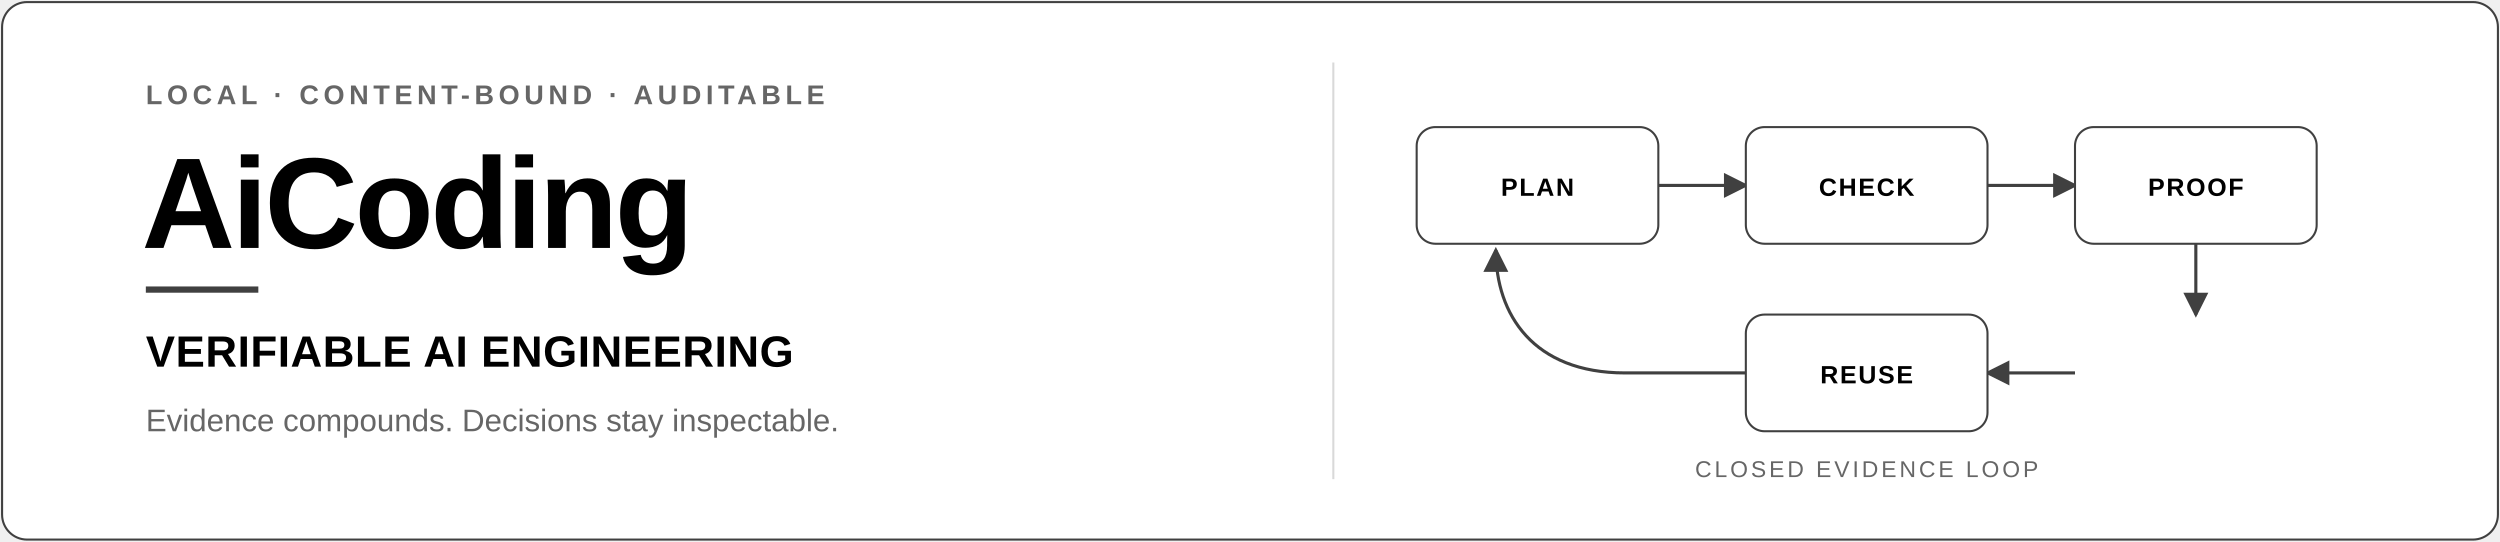
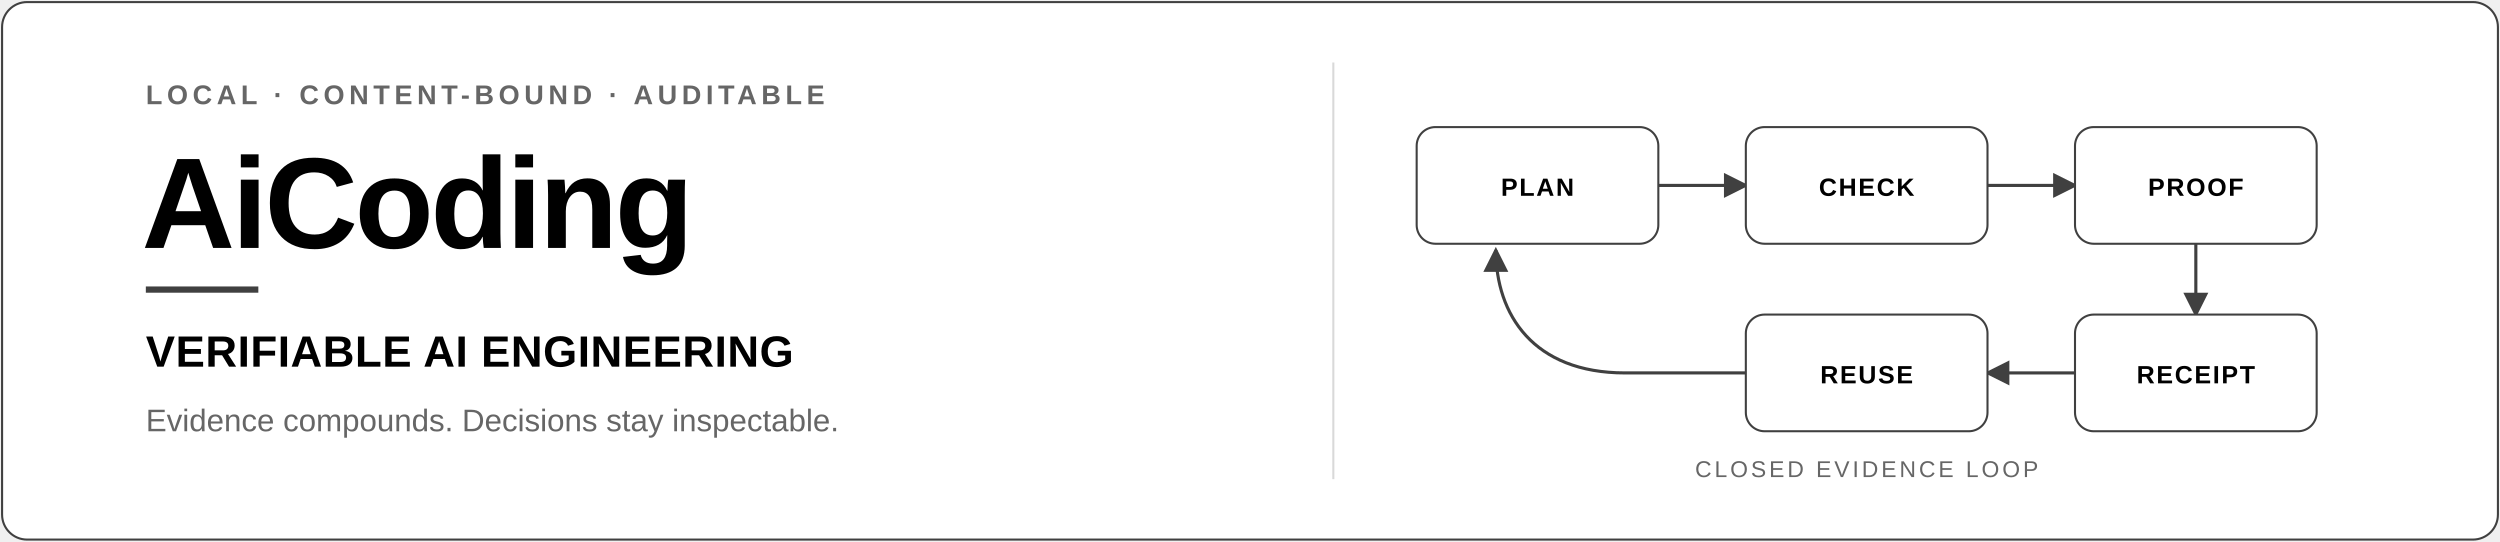
<svg xmlns="http://www.w3.org/2000/svg" width="1200" height="260" viewBox="0 0 1200 260" role="img" aria-labelledby="title desc">
  <defs>
    <marker id="arrow" markerWidth="8" markerHeight="8" refX="7" refY="4" orient="auto" markerUnits="strokeWidth">
      <path d="M0 0L8 4L0 8Z" fill="#404040" />
    </marker>
  </defs>
  <rect x="1" y="1" width="1198" height="258" rx="12" fill="#ffffff" stroke="#404040" stroke-width="1" />
  <line x1="640" y1="30" x2="640" y2="230" stroke="#d9d9d9" stroke-width="1" />
  <g font-family="Arial, 'Microsoft YaHei', sans-serif">
    <text x="70" y="50" fill="#666666" font-size="13" font-weight="700" letter-spacing="2.2">LOCAL · CONTENT-BOUND · AUDITABLE</text>
    <text x="68" y="119" fill="#000000" font-size="62" font-weight="700" letter-spacing="-1.5">AiCoding</text>
    <line x1="70" y1="139" x2="124" y2="139" stroke="#404040" stroke-width="3" />
    <text x="70" y="176" fill="#000000" font-size="21" font-weight="700" letter-spacing=".3">VERIFIABLE AI ENGINEERING</text>
    <text x="70" y="207" fill="#666666" font-size="15">Evidence compounds. Decisions stay inspectable.</text>
  </g>
  <g fill="none" stroke="#404040" stroke-width="1.5" marker-end="url(#arrow)">
    <path d="M796 89H838" />
    <path d="M954 89H996" />
    <path d="M1054 116V151" />
    <path d="M996 179H954" />
    <path d="M838 179H780C736 179 718 151 718 120" />
  </g>
  <g font-family="Arial, 'Microsoft YaHei', sans-serif" text-anchor="middle">
    <g fill="#ffffff" stroke="#404040" stroke-width="1">
      <rect x="680" y="61" width="116" height="56" rx="9" />
      <rect x="838" y="61" width="116" height="56" rx="9" />
      <rect x="996" y="61" width="116" height="56" rx="9" />
      <rect x="838" y="151" width="116" height="56" rx="9" />
+       <rect x="996" y="151" width="116" height="56" rx="9" />
    </g>
    <g fill="#000000" font-size="12" font-weight="700" letter-spacing=".8">
      <text x="738" y="94">PLAN</text>
      <text x="896" y="94">CHECK</text>
      <text x="1054" y="94">PROOF</text>
      <text x="896" y="184">REUSE</text>
+       <text x="1054" y="184">RECEIPT</text>
    </g>
    <text x="896" y="229" fill="#666666" font-size="11" letter-spacing="1.4">CLOSED EVIDENCE LOOP</text>
  </g>
</svg>
